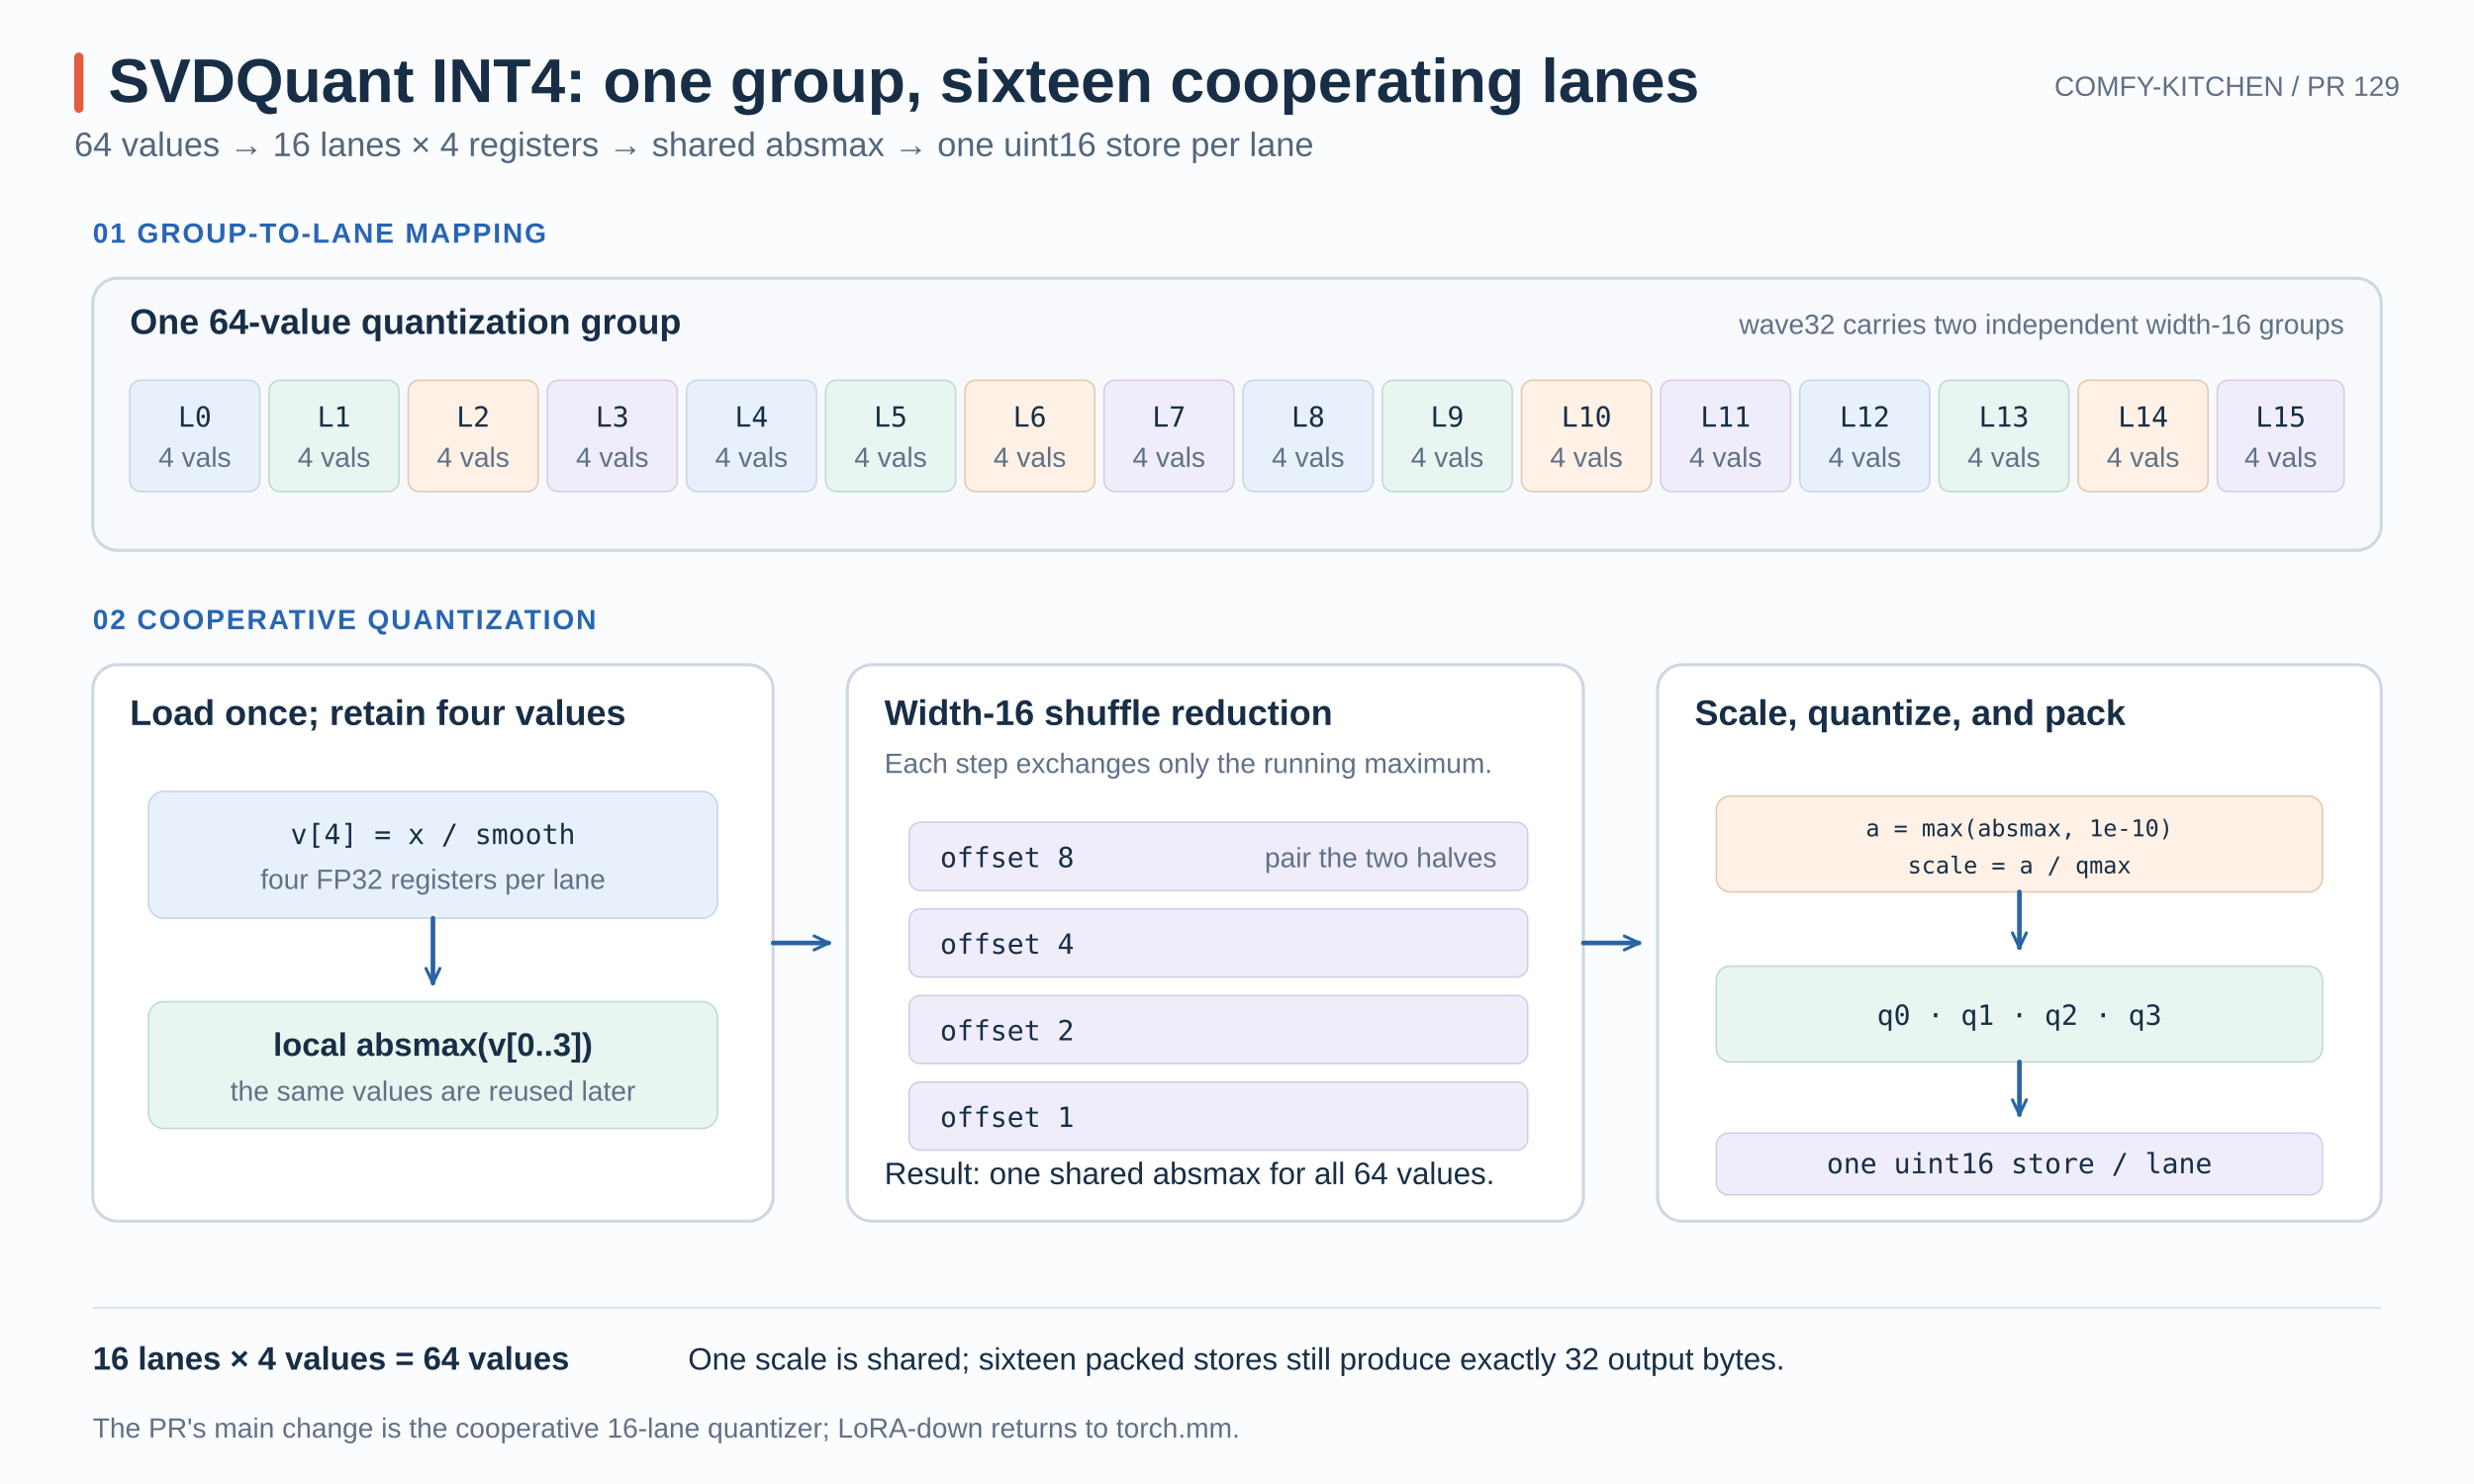
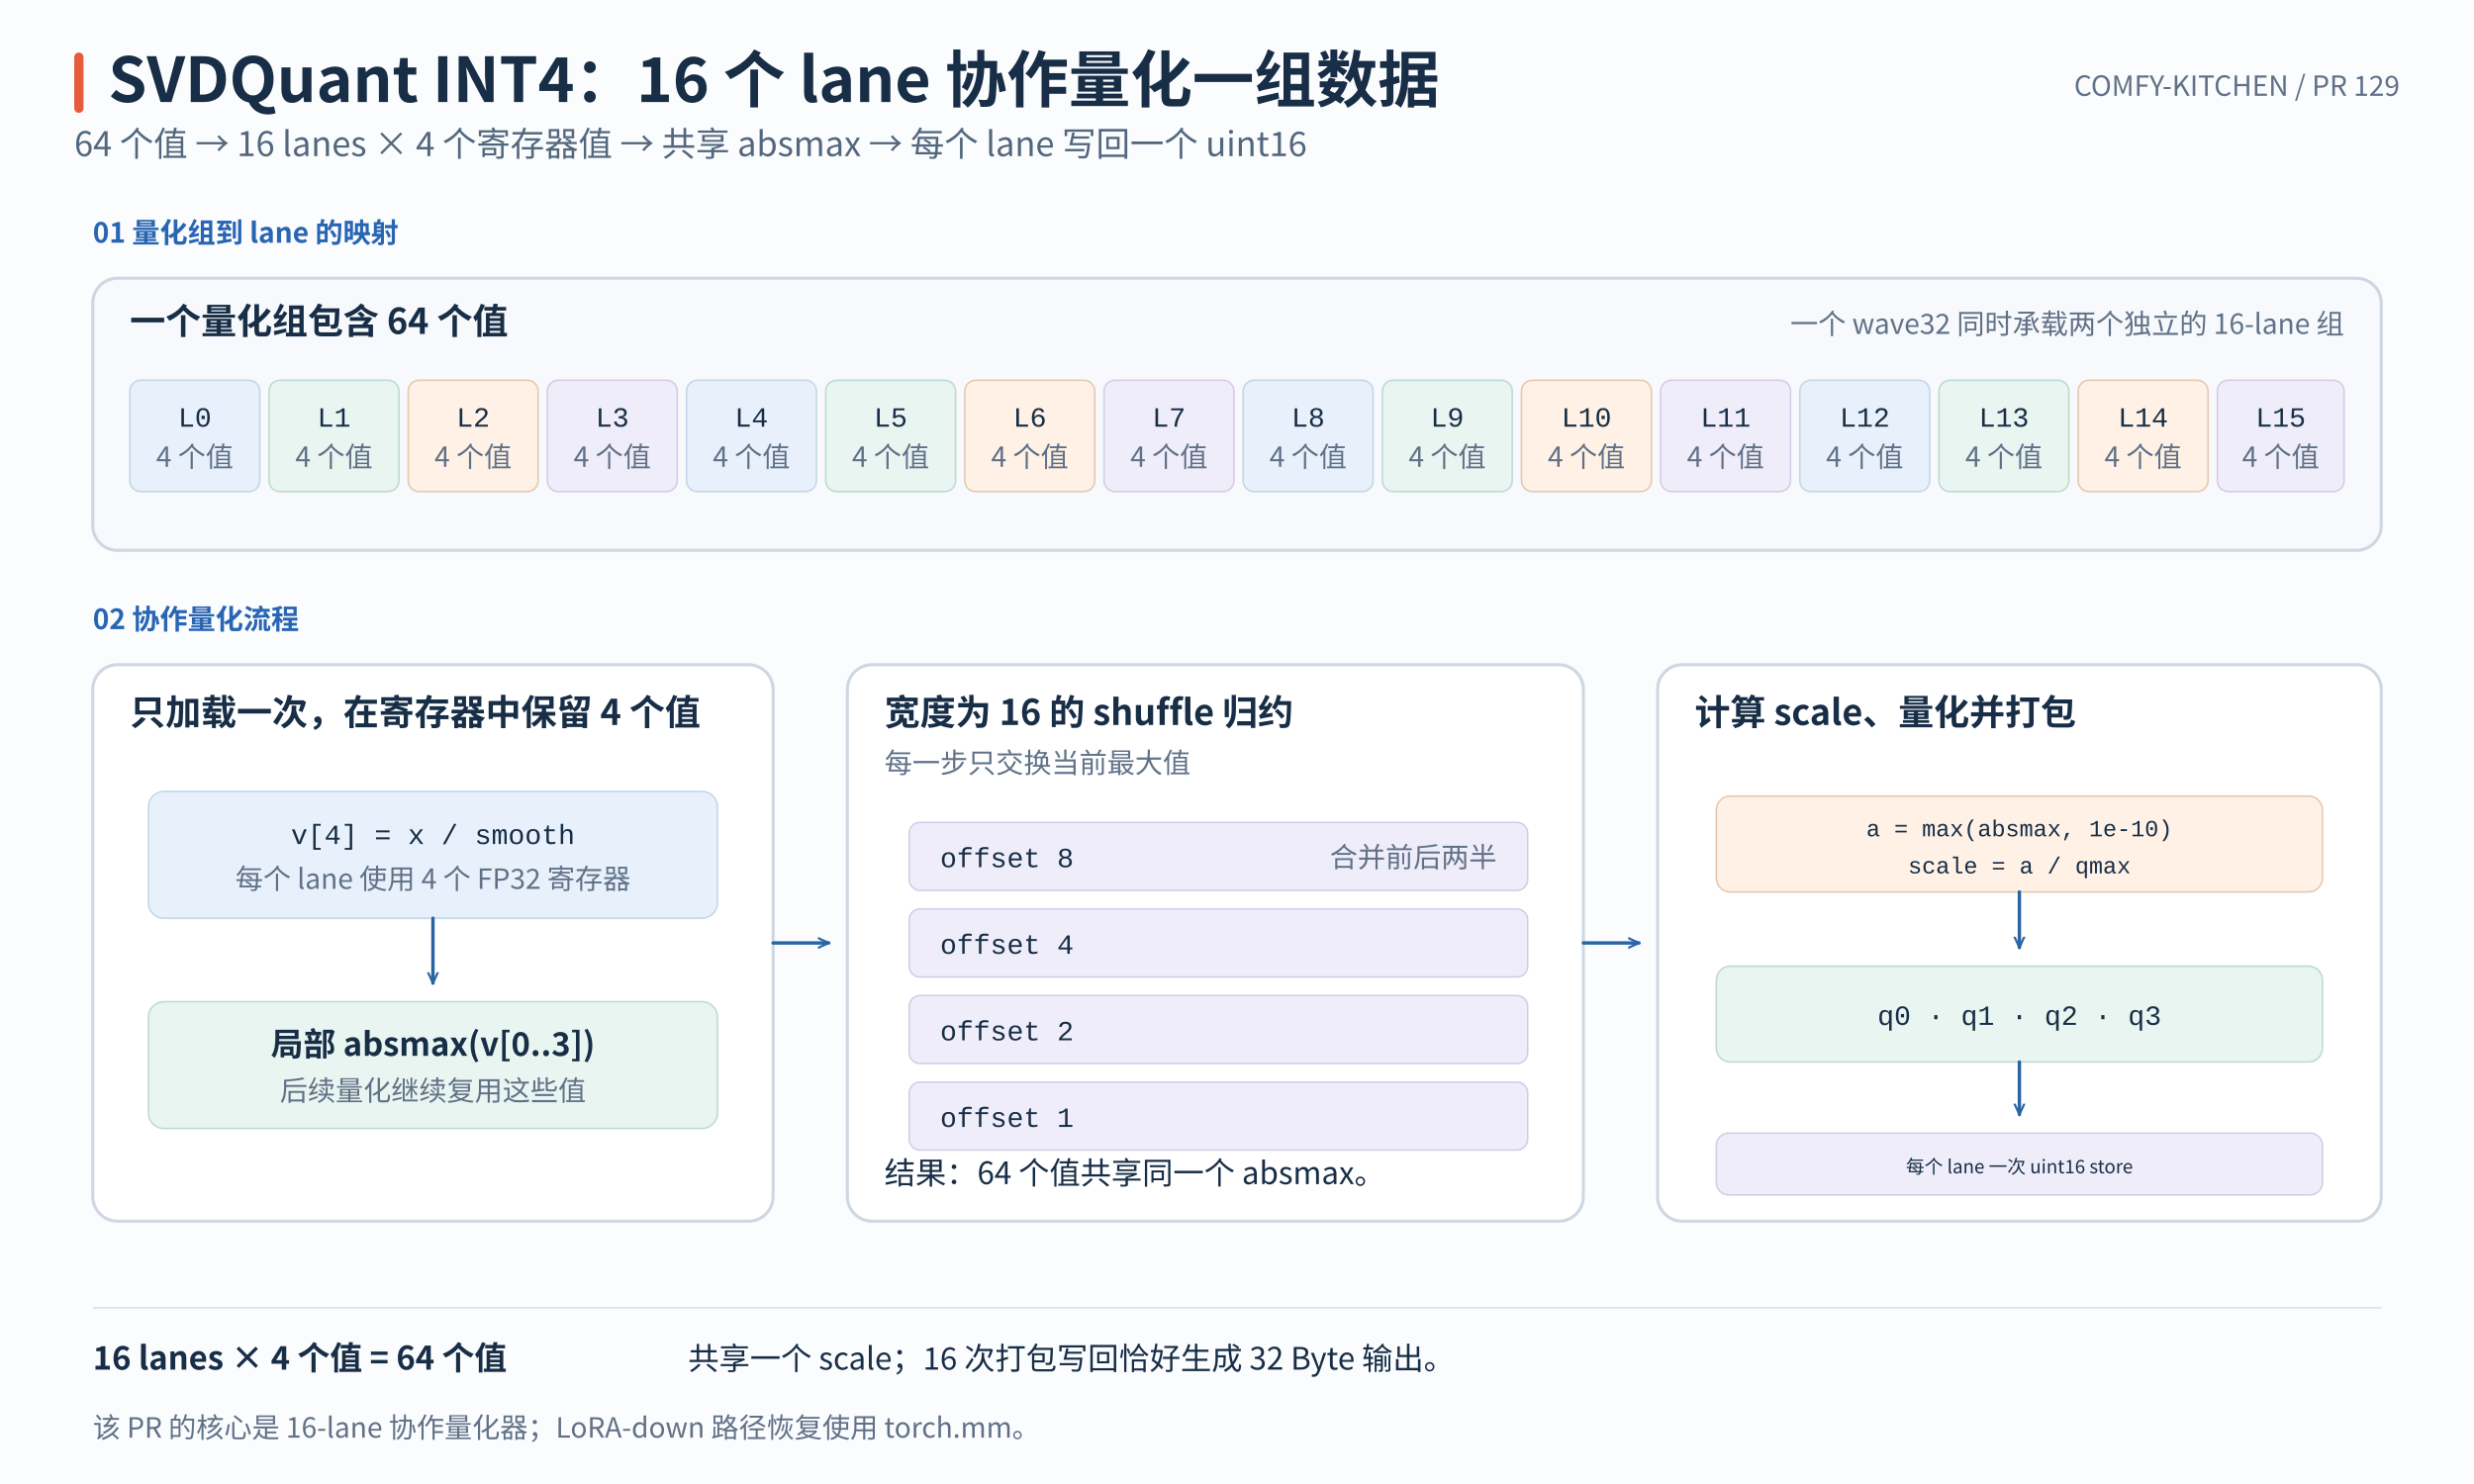
<svg xmlns="http://www.w3.org/2000/svg" width="1600" height="960" viewBox="0 0 1600 960" role="img" aria-labelledby="title desc">
  <defs>
-     <marker id="arrow" markerUnits="userSpaceOnUse" markerWidth="12" markerHeight="12" refX="10.5" refY="6" orient="auto">
-       <path d="M1 1.5 L10.5 6 L1 10.5" fill="none" stroke="#2964a4" stroke-width="2" stroke-linecap="round" stroke-linejoin="round" />
+     <marker id="arrow" markerUnits="userSpaceOnUse" markerWidth="8" markerHeight="8" refX="7" refY="4" orient="auto">
+       <path d="M0 0.8 L7 4 L0 7.2" fill="none" stroke="#2964a4" stroke-width="1.4" stroke-linecap="round" stroke-linejoin="round" />
    </marker>
  </defs>
  <style>
-     text{font-family:Arial,Helvetica,sans-serif;fill:#172e46}.title{font-size:40px;font-weight:700}.subtitle{font-size:22px;fill:#52677d}.eyebrow{font-size:18px;font-weight:700;letter-spacing:1.2px;fill:#2865b3}.section{font-size:23px;font-weight:700}.label{font-size:21px;font-weight:700}.body{font-size:20px}.small{font-size:18px;fill:#607187}.mono{font-family:"DejaVu Sans Mono",monospace;font-size:18px}.card{fill:#fff;stroke:#ced7e2;stroke-width:2}.flow{fill:none;stroke:#2964a4;stroke-width:3;stroke-linecap:round;stroke-linejoin:round;marker-end:url(#arrow)}
+     @font-face{font-family:"LXGW WenKai GB Screen";src:url("../fonts/LXGWWenKaiGBScreen.ttf") format("truetype")}text{font-family:"LXGW WenKai GB Screen","Noto Sans CJK SC","Microsoft YaHei",sans-serif;fill:#172e46}.title{font-size:40px;font-weight:700}.subtitle{font-size:22px;fill:#52677d}.eyebrow{font-size:18px;font-weight:700;letter-spacing:0;fill:#2865b3}.section{font-size:23px;font-weight:700}.label{font-size:21px;font-weight:700}.body{font-size:20px}.small{font-size:18px;fill:#607187}.mono{font-family:"SFMono-Regular",Consolas,"Liberation Mono",monospace;font-size:18px}.card{fill:#fff;stroke:#ced7e2;stroke-width:2}.flow{fill:none;stroke:#2964a4;stroke-width:2.2;stroke-linecap:round;stroke-linejoin:round;marker-end:url(#arrow)}
+     .mono{font-family:"SFMono-Regular",Consolas,"Liberation Mono","LXGW WenKai GB Screen",monospace}
+     .mixed{font-family:"LXGW WenKai GB Screen","Noto Sans CJK SC",sans-serif}
  </style>
  <rect width="1600" height="960" fill="#fbfcfe" />
  <rect x="48" y="34" width="6" height="39" rx="3" fill="#e65b3d" />
-   <text x="70" y="66" class="title">SVDQuant INT4: one group, sixteen cooperating lanes</text>
-   <text x="48" y="101" class="subtitle">64 values → 16 lanes × 4 registers → shared absmax → one uint16 store per lane</text>
+   <text x="70" y="66" class="title">SVDQuant INT4：16 个 lane 协作量化一组数据</text>
+   <text x="48" y="101" class="subtitle">64 个值 → 16 lanes × 4 个寄存器值 → 共享 absmax → 每个 lane 写回一个 uint16</text>
  <text x="1552" y="62" text-anchor="end" class="small">COMFY-KITCHEN / PR 129</text>
-   <text x="60" y="157" class="eyebrow">01  GROUP-TO-LANE MAPPING</text>
+   <text x="60" y="157" class="eyebrow">01  量化组到 lane 的映射</text>
  <rect x="60" y="180" width="1480" height="176" rx="16" fill="#f7f9fc" stroke="#ced7e2" stroke-width="2" />
-   <text x="84" y="216" class="section">One 64-value quantization group</text>
-   <text x="1516" y="216" text-anchor="end" class="small">wave32 carries two independent width-16 groups</text>
+   <text x="84" y="216" class="section">一个量化组包含 64 个值</text>
+   <text x="1516" y="216" text-anchor="end" class="small">一个 wave32 同时承载两个独立的 16-lane 组</text>
  <g transform="translate(84 246)">
    <rect width="84" height="72" rx="7" fill="#e8f1fb" stroke="#c3d5e7" />
    <rect x="90" width="84" height="72" rx="7" fill="#e8f5f1" stroke="#bed9d1" />
    <rect x="180" width="84" height="72" rx="7" fill="#fff1e5" stroke="#e4c7ad" />
    <rect x="270" width="84" height="72" rx="7" fill="#f0edfa" stroke="#d7c9e5" />
    <rect x="360" width="84" height="72" rx="7" fill="#e8f1fb" stroke="#c3d5e7" />
    <rect x="450" width="84" height="72" rx="7" fill="#e8f5f1" stroke="#bed9d1" />
    <rect x="540" width="84" height="72" rx="7" fill="#fff1e5" stroke="#e4c7ad" />
    <rect x="630" width="84" height="72" rx="7" fill="#f0edfa" stroke="#d7c9e5" />
    <rect x="720" width="84" height="72" rx="7" fill="#e8f1fb" stroke="#c3d5e7" />
    <rect x="810" width="84" height="72" rx="7" fill="#e8f5f1" stroke="#bed9d1" />
    <rect x="900" width="84" height="72" rx="7" fill="#fff1e5" stroke="#e4c7ad" />
    <rect x="990" width="84" height="72" rx="7" fill="#f0edfa" stroke="#d7c9e5" />
    <rect x="1080" width="84" height="72" rx="7" fill="#e8f1fb" stroke="#c3d5e7" />
    <rect x="1170" width="84" height="72" rx="7" fill="#e8f5f1" stroke="#bed9d1" />
    <rect x="1260" width="84" height="72" rx="7" fill="#fff1e5" stroke="#e4c7ad" />
    <rect x="1350" width="82" height="72" rx="7" fill="#f0edfa" stroke="#d7c9e5" />
    <g text-anchor="middle">
      <text x="42" y="30" class="mono">L0</text>
      <text x="132" y="30" class="mono">L1</text>
      <text x="222" y="30" class="mono">L2</text>
      <text x="312" y="30" class="mono">L3</text>
      <text x="402" y="30" class="mono">L4</text>
      <text x="492" y="30" class="mono">L5</text>
      <text x="582" y="30" class="mono">L6</text>
      <text x="672" y="30" class="mono">L7</text>
      <text x="762" y="30" class="mono">L8</text>
      <text x="852" y="30" class="mono">L9</text>
      <text x="942" y="30" class="mono">L10</text>
      <text x="1032" y="30" class="mono">L11</text>
      <text x="1122" y="30" class="mono">L12</text>
      <text x="1212" y="30" class="mono">L13</text>
      <text x="1302" y="30" class="mono">L14</text>
      <text x="1391" y="30" class="mono">L15</text>
-       <text x="42" y="56" class="small">4 vals</text>
-       <text x="132" y="56" class="small">4 vals</text>
-       <text x="222" y="56" class="small">4 vals</text>
-       <text x="312" y="56" class="small">4 vals</text>
-       <text x="402" y="56" class="small">4 vals</text>
-       <text x="492" y="56" class="small">4 vals</text>
-       <text x="582" y="56" class="small">4 vals</text>
-       <text x="672" y="56" class="small">4 vals</text>
-       <text x="762" y="56" class="small">4 vals</text>
-       <text x="852" y="56" class="small">4 vals</text>
-       <text x="942" y="56" class="small">4 vals</text>
-       <text x="1032" y="56" class="small">4 vals</text>
-       <text x="1122" y="56" class="small">4 vals</text>
-       <text x="1212" y="56" class="small">4 vals</text>
-       <text x="1302" y="56" class="small">4 vals</text>
-       <text x="1391" y="56" class="small">4 vals</text>
+       <text x="42" y="56" class="small">4 个值</text>
+       <text x="132" y="56" class="small">4 个值</text>
+       <text x="222" y="56" class="small">4 个值</text>
+       <text x="312" y="56" class="small">4 个值</text>
+       <text x="402" y="56" class="small">4 个值</text>
+       <text x="492" y="56" class="small">4 个值</text>
+       <text x="582" y="56" class="small">4 个值</text>
+       <text x="672" y="56" class="small">4 个值</text>
+       <text x="762" y="56" class="small">4 个值</text>
+       <text x="852" y="56" class="small">4 个值</text>
+       <text x="942" y="56" class="small">4 个值</text>
+       <text x="1032" y="56" class="small">4 个值</text>
+       <text x="1122" y="56" class="small">4 个值</text>
+       <text x="1212" y="56" class="small">4 个值</text>
+       <text x="1302" y="56" class="small">4 个值</text>
+       <text x="1391" y="56" class="small">4 个值</text>
    </g>
  </g>
-   <text x="60" y="407" class="eyebrow">02  COOPERATIVE QUANTIZATION</text>
+   <text x="60" y="407" class="eyebrow">02  协作量化流程</text>
  <rect x="60" y="430" width="440" height="360" rx="16" class="card" />
-   <text x="84" y="469" class="section">Load once; retain four values</text>
+   <text x="84" y="469" class="section">只加载一次，在寄存器中保留 4 个值</text>
  <rect x="96" y="512" width="368" height="82" rx="10" fill="#e8f1fb" stroke="#c3d5e7" />
  <text x="280" y="546" text-anchor="middle" class="mono">v[4] = x / smooth</text>
-   <text x="280" y="575" text-anchor="middle" class="small">four FP32 registers per lane</text>
+   <text x="280" y="575" text-anchor="middle" class="small">每个 lane 使用 4 个 FP32 寄存器</text>
  <path d="M280 594 V636" class="flow" />
  <rect x="96" y="648" width="368" height="82" rx="10" fill="#e8f5f1" stroke="#bed9d1" />
-   <text x="280" y="683" text-anchor="middle" class="label">local absmax(v[0..3])</text>
-   <text x="280" y="712" text-anchor="middle" class="small">the same values are reused later</text>
+   <text x="280" y="683" text-anchor="middle" class="label">局部 absmax(v[0..3])</text>
+   <text x="280" y="712" text-anchor="middle" class="small">后续量化继续复用这些值</text>
  <path d="M500 610 H536" class="flow" />
  <rect x="548" y="430" width="476" height="360" rx="16" class="card" />
-   <text x="572" y="469" class="section">Width-16 shuffle reduction</text>
-   <text x="572" y="500" class="small">Each step exchanges only the running maximum.</text>
+   <text x="572" y="469" class="section">宽度为 16 的 shuffle 归约</text>
+   <text x="572" y="500" class="small">每一步只交换当前最大值</text>
  <g transform="translate(588 532)">
    <rect width="400" height="44" rx="7" fill="#f0edfa" stroke="#d7c9e5" />
    <rect y="56" width="400" height="44" rx="7" fill="#f0edfa" stroke="#d7c9e5" />
    <rect y="112" width="400" height="44" rx="7" fill="#f0edfa" stroke="#d7c9e5" />
    <rect y="168" width="400" height="44" rx="7" fill="#f0edfa" stroke="#d7c9e5" />
    <text x="20" y="29" class="mono">offset 8</text>
-     <text x="380" y="29" text-anchor="end" class="small">pair the two halves</text>
+     <text x="380" y="29" text-anchor="end" class="small">合并前后两半</text>
    <text x="20" y="85" class="mono">offset 4</text>
    <text x="20" y="141" class="mono">offset 2</text>
    <text x="20" y="197" class="mono">offset 1</text>
  </g>
-   <text x="572" y="766" class="body">Result: one shared absmax for all 64 values.</text>
+   <text x="572" y="766" class="body">结果：64 个值共享同一个 absmax。</text>
  <path d="M1024 610 H1060" class="flow" />
  <rect x="1072" y="430" width="468" height="360" rx="16" class="card" />
-   <text x="1096" y="469" class="section">Scale, quantize, and pack</text>
+   <text x="1096" y="469" class="section">计算 scale、量化并打包</text>
  <rect x="1110" y="515" width="392" height="62" rx="9" fill="#fff1e5" stroke="#e4c7ad" />
  <text x="1306" y="541" text-anchor="middle" class="mono" style="font-size:15px">a = max(absmax, 1e-10)</text>
  <text x="1306" y="565" text-anchor="middle" class="mono" style="font-size:15px">scale = a / qmax</text>
  <path d="M1306 577 V613" class="flow" />
  <rect x="1110" y="625" width="392" height="62" rx="9" fill="#e8f5f1" stroke="#bed9d1" />
  <text x="1306" y="663" text-anchor="middle" class="mono">q0 · q1 · q2 · q3</text>
  <path d="M1306 687 V721" class="flow" />
  <rect x="1110" y="733" width="392" height="40" rx="8" fill="#f0edfa" stroke="#d7c9e5" />
-   <text x="1306" y="759" text-anchor="middle" class="mono">one uint16 store / lane</text>
+   <text x="1306" y="759" text-anchor="middle" class="mixed">每个 lane 一次 uint16 store</text>
  <line x1="60" y1="846" x2="1540" y2="846" stroke="#d4dfea" />
-   <text x="60" y="886" class="label" fill="#187264">16 lanes × 4 values = 64 values</text>
-   <text x="445" y="886" class="body">One scale is shared; sixteen packed stores still produce exactly 32 output bytes.</text>
-   <text x="60" y="930" class="small">The PR's main change is the cooperative 16-lane quantizer; LoRA-down returns to torch.mm.</text>
+   <text x="60" y="886" class="label" fill="#187264">16 lanes × 4 个值 = 64 个值</text>
+   <text x="445" y="886" class="body">共享一个 scale；16 次打包写回恰好生成 32 Byte 输出。</text>
+   <text x="60" y="930" class="small">该 PR 的核心是 16-lane 协作量化器；LoRA-down 路径恢复使用 torch.mm。</text>
</svg>
